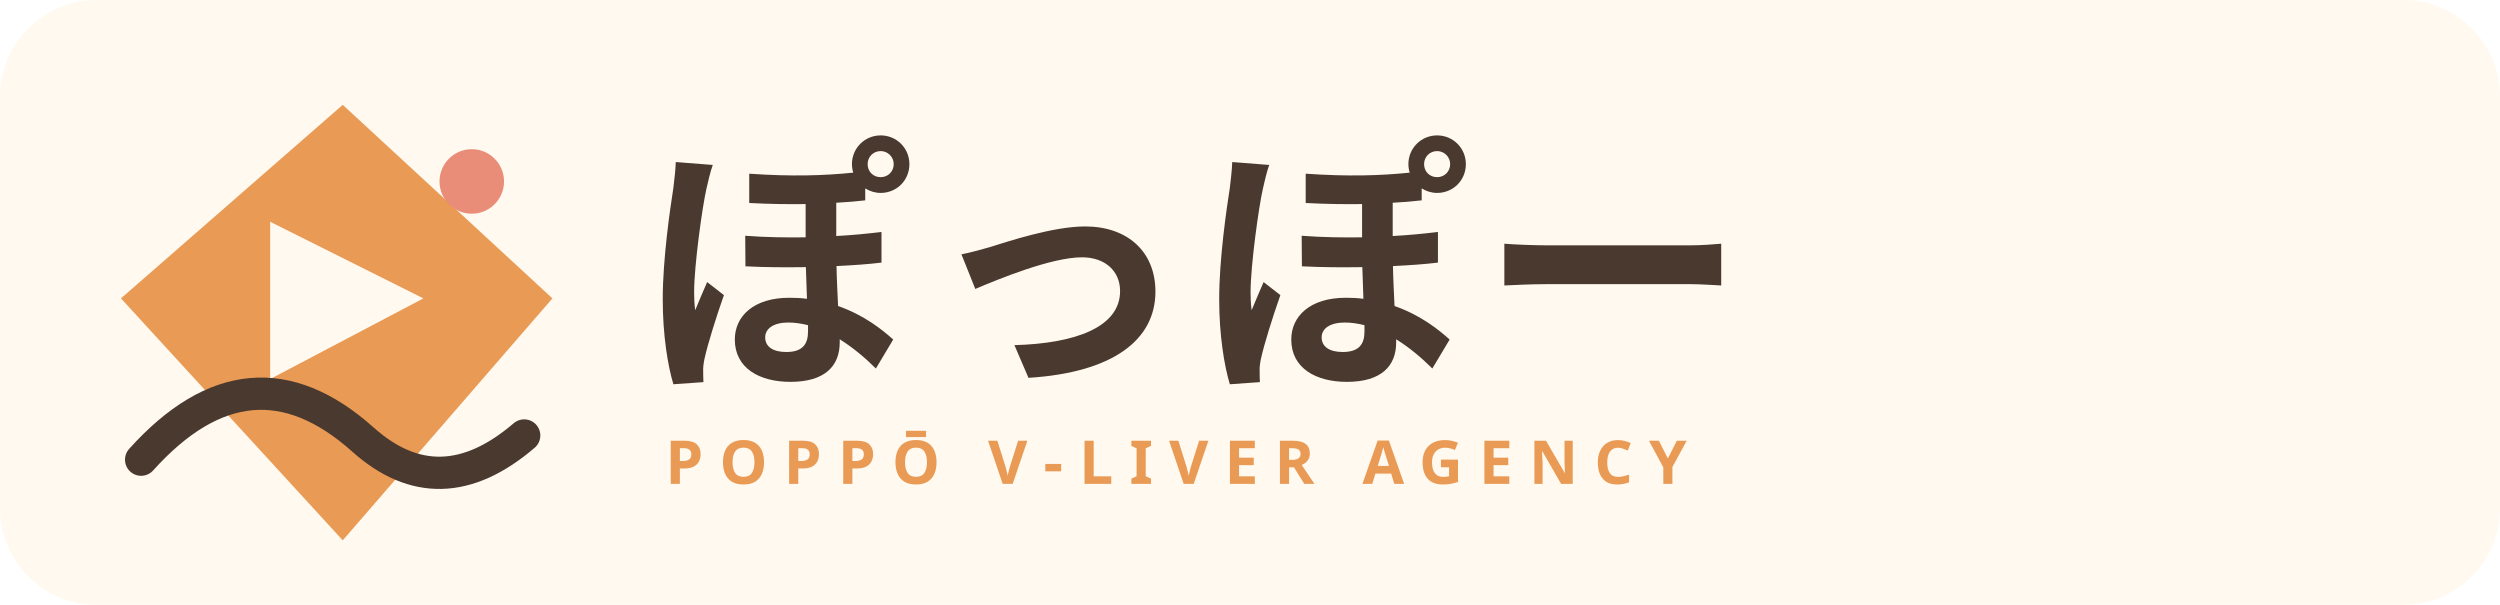
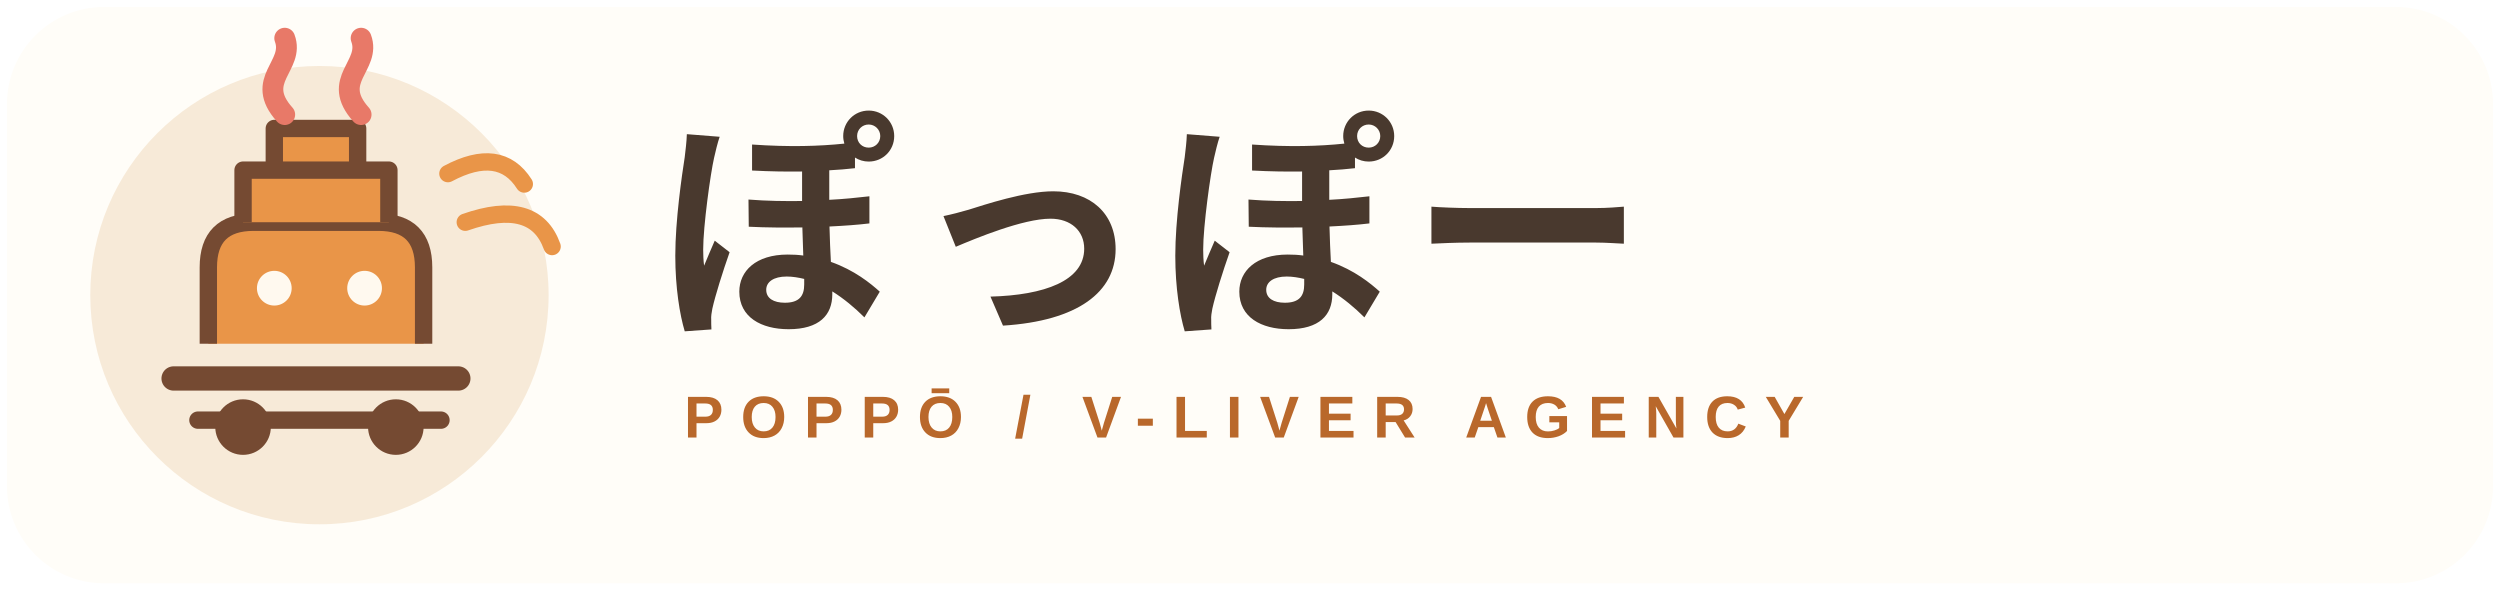
- <svg xmlns="http://www.w3.org/2000/svg" viewBox="0 0 620 150">
-   <rect width="620" height="150" rx="24" fill="#fff9ef" />
-   <g transform="translate(18 18)">
-     <path d="M12 56 67 8l52 48-52 60z" fill="#e99a54" />
-     <path d="m49 37 38 19-38 20z" fill="#fff9ef" />
-     <path d="M17 96q27-30 55-5 19 17 40-1" fill="none" stroke="#49392e" stroke-width="8" stroke-linecap="round" />
-     <circle cx="99" cy="27" r="8" fill="#e98c78" />
+ <svg xmlns="http://www.w3.org/2000/svg" viewBox="0 0 720 170" role="img" aria-labelledby="title desc">
+   <rect x="2" y="2" width="716" height="166" rx="28" fill="#fffdf8" />
+   <g transform="translate(22 15)">
+     <circle cx="70" cy="70" r="66" fill="#f7ead8" />
+     <path d="M28 94h82" stroke="#754a32" stroke-width="7" stroke-linecap="round" />
+     <path d="M38 84V62q0-13 13-13h36q13 0 13 13v22" fill="#e99548" stroke="#754a32" stroke-width="5" stroke-linejoin="round" />
+     <path d="M48 49V34h42v15M57 34V22h24v12" fill="#e99548" stroke="#754a32" stroke-width="5" stroke-linejoin="round" />
+     <path d="M60 18c-9-10 3-14 0-22M82 18c-9-10 3-14 0-22" fill="none" stroke="#e87968" stroke-width="6" stroke-linecap="round" />
+     <circle cx="57" cy="68" r="5" fill="#fff9ef" />
+     <circle cx="83" cy="68" r="5" fill="#fff9ef" />
+     <path d="M35 106h70" stroke="#754a32" stroke-width="5" stroke-linecap="round" />
+     <circle cx="48" cy="108" r="8" fill="#754a32" />
+     <circle cx="92" cy="108" r="8" fill="#754a32" />
+     <path d="M107 35q15-8 22 3M112 49q20-7 25 7" fill="none" stroke="#e99548" stroke-width="5" stroke-linecap="round" />
  </g>
-   <text x="160" y="91" font-family="sans-serif" font-size="66" font-weight="900" letter-spacing="3" fill="#49392e">ぽっぽー</text>
-   <text x="165" y="120" font-family="sans-serif" font-size="15" font-weight="700" letter-spacing="4" fill="#e99a54">POPPŌ V-LIVER AGENCY</text>
+   <text x="190" y="91" font-family="'Noto Sans JP',sans-serif" font-size="68" font-weight="800" letter-spacing="4" fill="#49392e">ぽっぽー</text>
+   <text x="197" y="126" font-family="Arial,sans-serif" font-size="17" font-weight="700" letter-spacing="5" fill="#b9682b">POPPŌ  /  V-LIVER AGENCY</text>
</svg>
